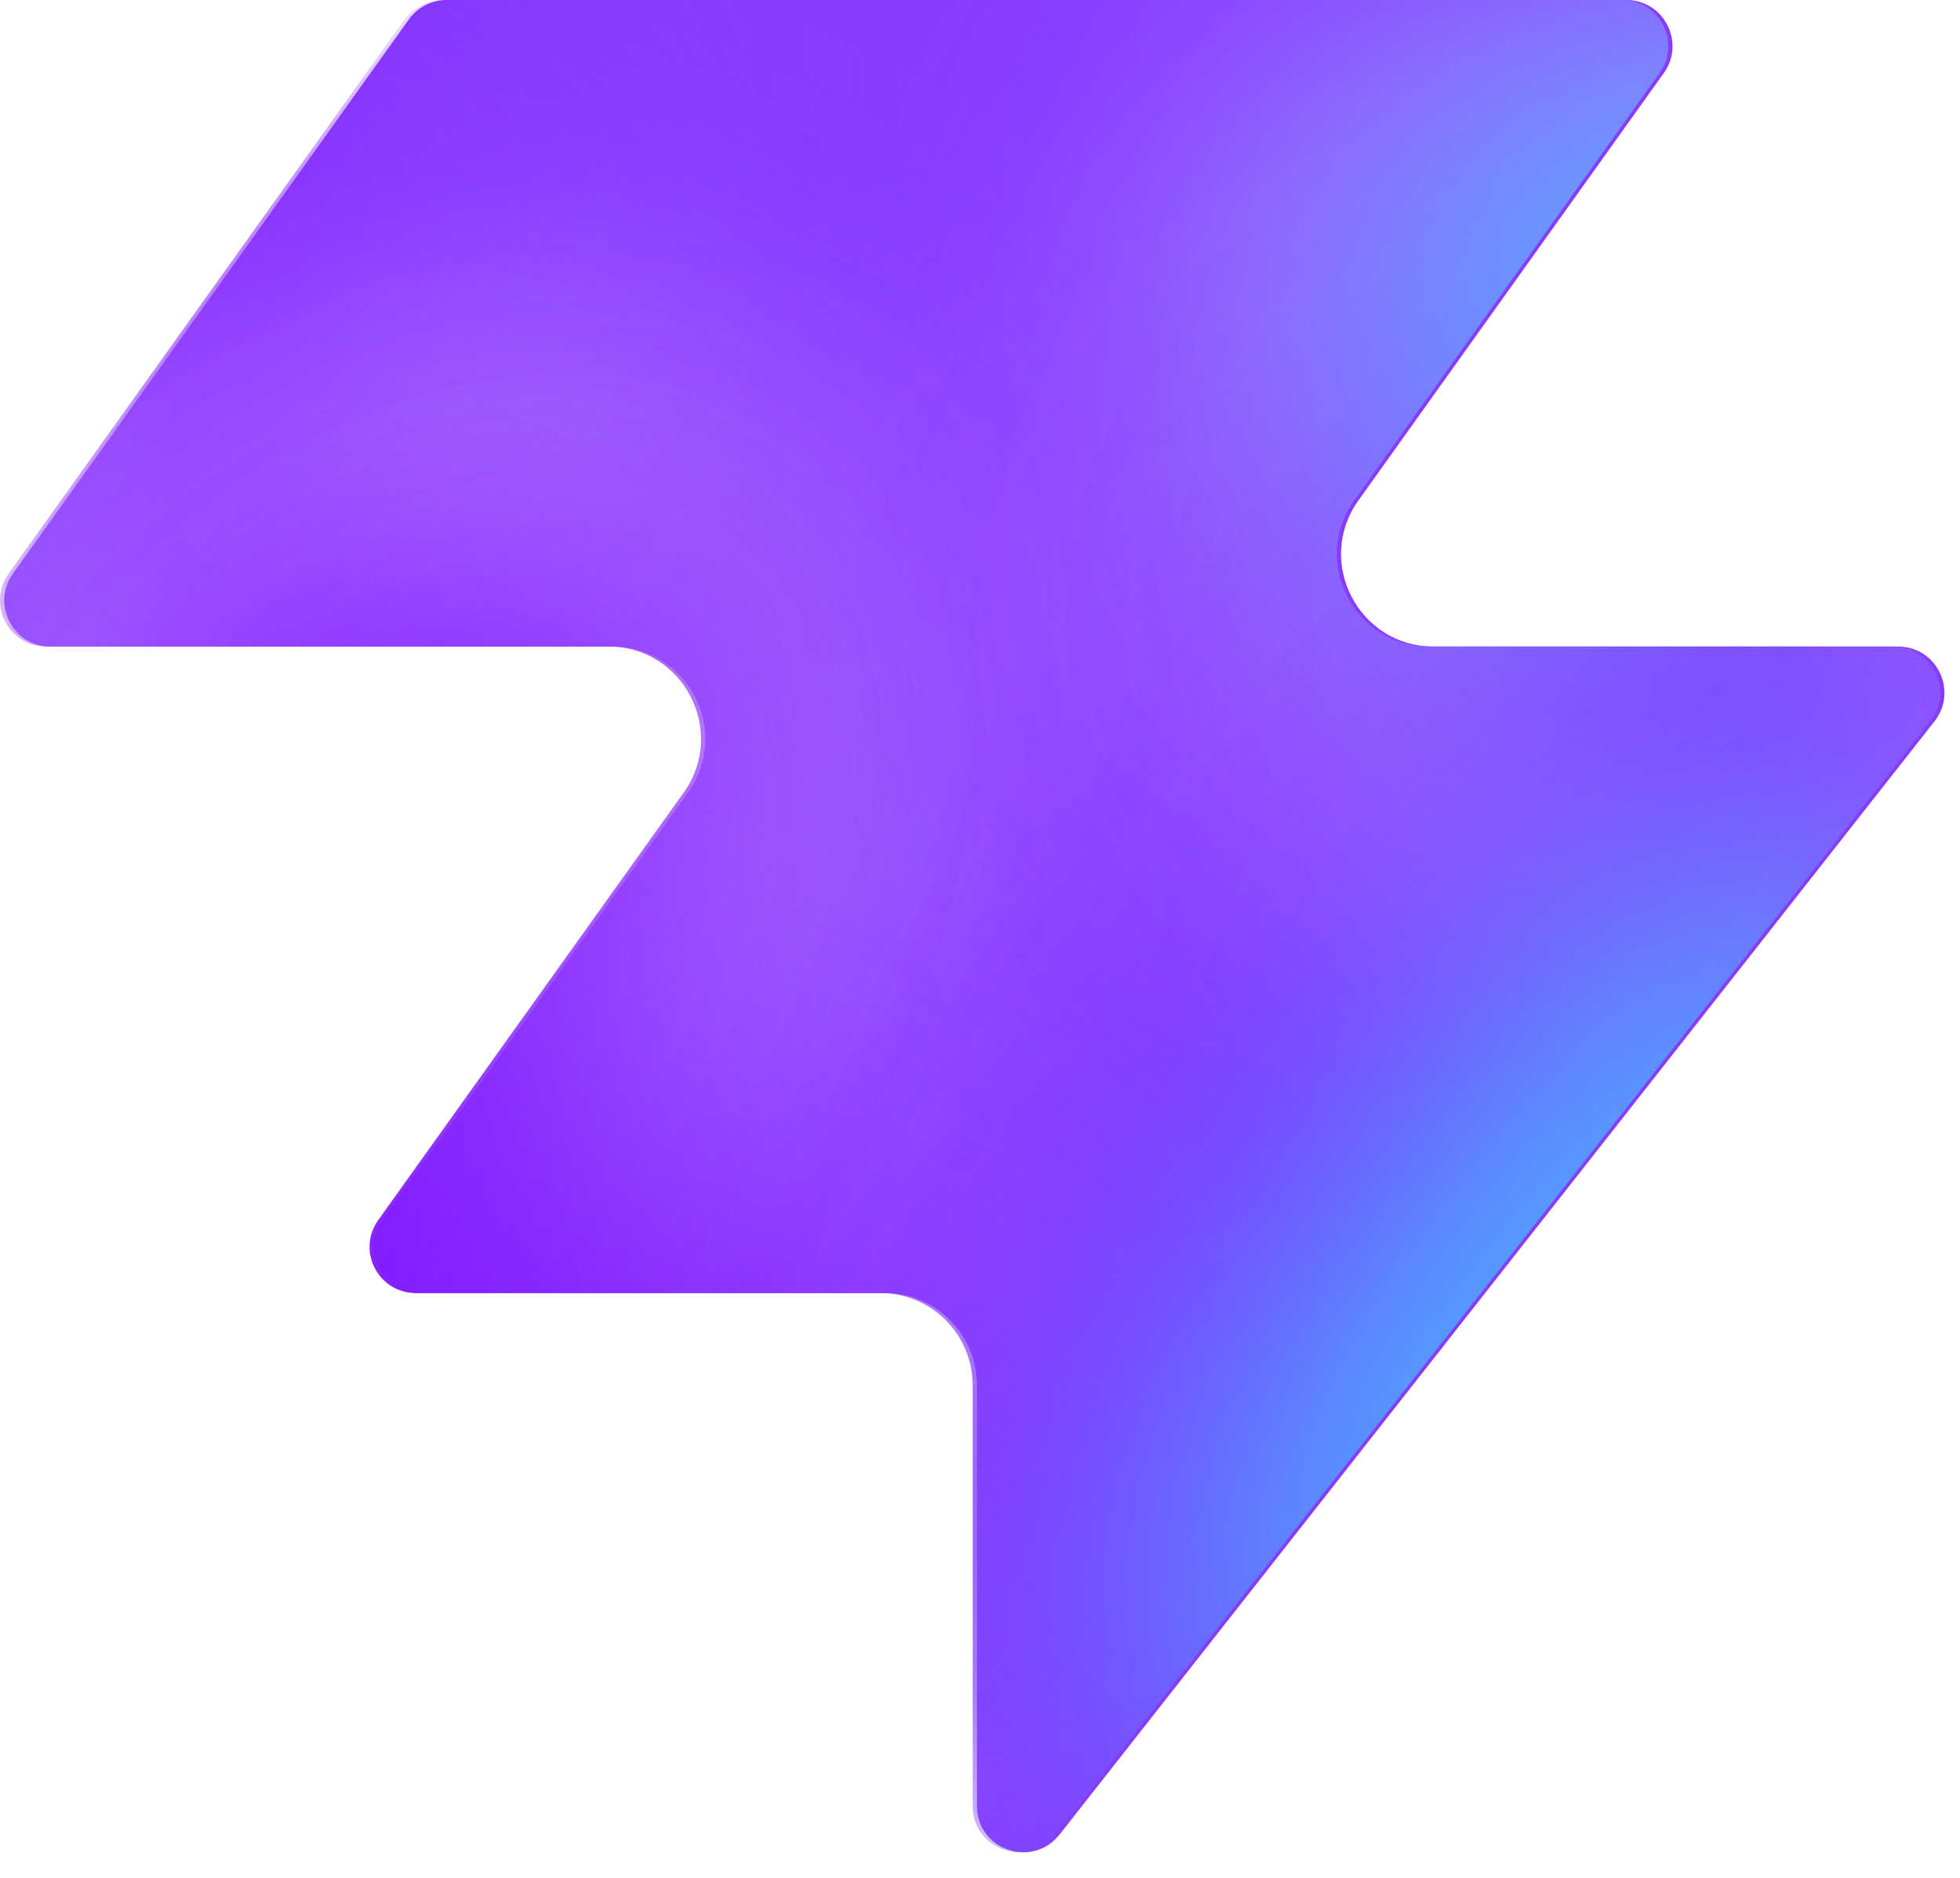
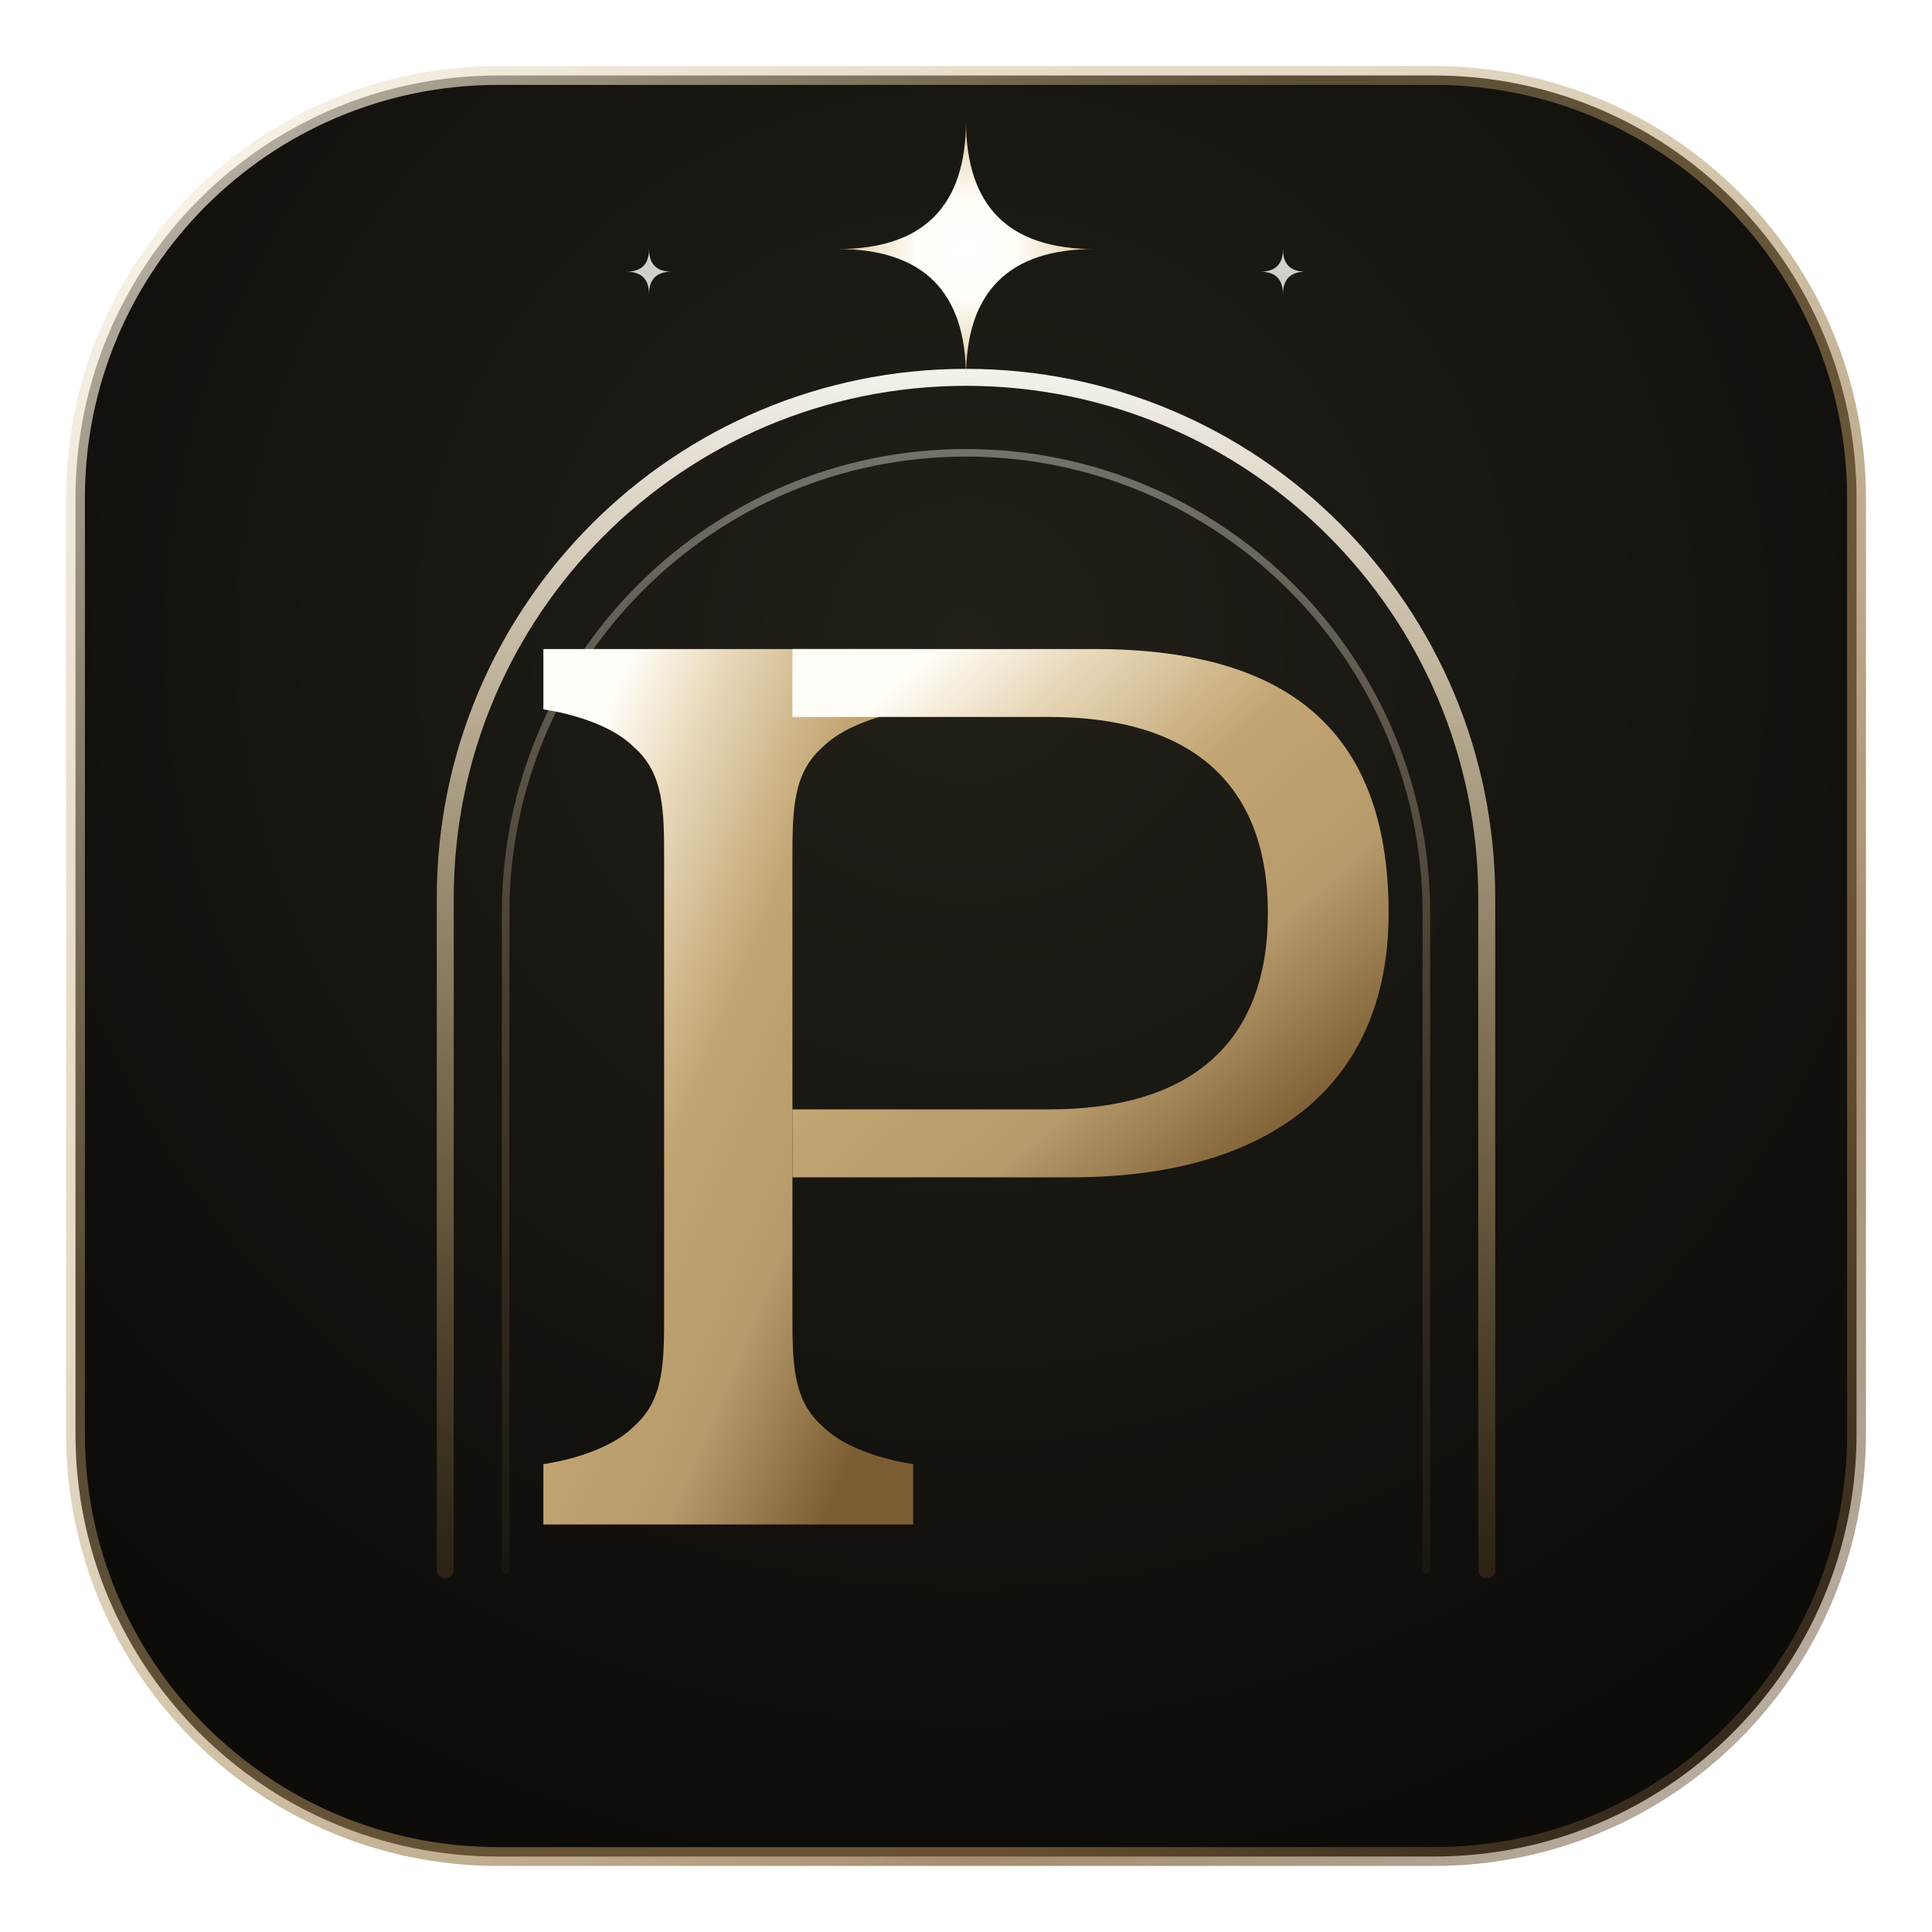
- <svg xmlns="http://www.w3.org/2000/svg" width="48" height="46" fill="none" viewBox="0 0 48 46">
-   <path fill="#863bff" d="M25.946 44.938c-.664.845-2.021.375-2.021-.698V33.937a2.26 2.26 0 0 0-2.262-2.262H10.287c-.92 0-1.456-1.04-.92-1.788l7.48-10.471c1.07-1.497 0-3.578-1.842-3.578H1.237c-.92 0-1.456-1.04-.92-1.788L10.013.474c.214-.297.556-.474.92-.474h28.894c.92 0 1.456 1.04.92 1.788l-7.48 10.471c-1.07 1.498 0 3.579 1.842 3.579h11.377c.943 0 1.473 1.088.89 1.83L25.947 44.94z" style="fill:#863bff;fill:color(display-p3 .525 .23 1);fill-opacity:1" />
-   <mask id="a" width="48" height="46" x="0" y="0" maskUnits="userSpaceOnUse" style="mask-type:alpha">
-     <path fill="#000" d="M25.842 44.938c-.664.844-2.021.375-2.021-.698V33.937a2.26 2.26 0 0 0-2.262-2.262H10.183c-.92 0-1.456-1.04-.92-1.788l7.48-10.471c1.07-1.498 0-3.579-1.842-3.579H1.133c-.92 0-1.456-1.04-.92-1.787L9.91.473c.214-.297.556-.474.92-.474h28.894c.92 0 1.456 1.04.92 1.788l-7.48 10.471c-1.07 1.498 0 3.578 1.842 3.578h11.377c.943 0 1.473 1.088.89 1.832L25.843 44.94z" style="fill:#000;fill-opacity:1" />
-   </mask>
-   <g mask="url(#a)">
-     <g filter="url(#b)">
-       <ellipse cx="5.508" cy="14.704" fill="#ede6ff" rx="5.508" ry="14.704" style="fill:#ede6ff;fill:color(display-p3 .927 .903 1);fill-opacity:1" transform="matrix(.00324 1 1 -.00324 -4.47 31.516)" />
-     </g>
-     <g filter="url(#c)">
-       <ellipse cx="10.399" cy="29.851" fill="#ede6ff" rx="10.399" ry="29.851" style="fill:#ede6ff;fill:color(display-p3 .927 .903 1);fill-opacity:1" transform="matrix(.00324 1 1 -.00324 -39.328 7.883)" />
-     </g>
-     <g filter="url(#d)">
-       <ellipse cx="5.508" cy="30.487" fill="#7e14ff" rx="5.508" ry="30.487" style="fill:#7e14ff;fill:color(display-p3 .492 .077 1);fill-opacity:1" transform="rotate(89.814 -25.913 -14.639)scale(1 -1)" />
-     </g>
-     <g filter="url(#e)">
-       <ellipse cx="5.508" cy="30.599" fill="#7e14ff" rx="5.508" ry="30.599" style="fill:#7e14ff;fill:color(display-p3 .492 .077 1);fill-opacity:1" transform="rotate(89.814 -32.644 -3.334)scale(1 -1)" />
-     </g>
-     <g filter="url(#f)">
-       <ellipse cx="5.508" cy="30.599" fill="#7e14ff" rx="5.508" ry="30.599" style="fill:#7e14ff;fill:color(display-p3 .492 .077 1);fill-opacity:1" transform="matrix(.00324 1 1 -.00324 -34.34 30.47)" />
-     </g>
-     <g filter="url(#g)">
-       <ellipse cx="14.072" cy="22.078" fill="#ede6ff" rx="14.072" ry="22.078" style="fill:#ede6ff;fill:color(display-p3 .927 .903 1);fill-opacity:1" transform="rotate(93.35 24.506 48.493)scale(-1 1)" />
-     </g>
-     <g filter="url(#h)">
-       <ellipse cx="3.47" cy="21.501" fill="#7e14ff" rx="3.47" ry="21.501" style="fill:#7e14ff;fill:color(display-p3 .492 .077 1);fill-opacity:1" transform="rotate(89.009 28.708 47.59)scale(-1 1)" />
-     </g>
-     <g filter="url(#i)">
-       <ellipse cx="3.47" cy="21.501" fill="#7e14ff" rx="3.47" ry="21.501" style="fill:#7e14ff;fill:color(display-p3 .492 .077 1);fill-opacity:1" transform="rotate(89.009 28.708 47.59)scale(-1 1)" />
-     </g>
-     <g filter="url(#j)">
-       <ellipse cx=".387" cy="8.972" fill="#7e14ff" rx="4.407" ry="29.108" style="fill:#7e14ff;fill:color(display-p3 .492 .077 1);fill-opacity:1" transform="rotate(39.51 .387 8.972)" />
-     </g>
-     <g filter="url(#k)">
-       <ellipse cx="47.523" cy="-6.092" fill="#7e14ff" rx="4.407" ry="29.108" style="fill:#7e14ff;fill:color(display-p3 .492 .077 1);fill-opacity:1" transform="rotate(37.892 47.523 -6.092)" />
-     </g>
-     <g filter="url(#l)">
-       <ellipse cx="41.412" cy="6.333" fill="#47bfff" rx="5.971" ry="9.665" style="fill:#47bfff;fill:color(display-p3 .28 .748 1);fill-opacity:1" transform="rotate(37.892 41.412 6.333)" />
-     </g>
-     <g filter="url(#m)">
-       <ellipse cx="-1.879" cy="38.332" fill="#7e14ff" rx="4.407" ry="29.108" style="fill:#7e14ff;fill:color(display-p3 .492 .077 1);fill-opacity:1" transform="rotate(37.892 -1.88 38.332)" />
-     </g>
-     <g filter="url(#n)">
-       <ellipse cx="-1.879" cy="38.332" fill="#7e14ff" rx="4.407" ry="29.108" style="fill:#7e14ff;fill:color(display-p3 .492 .077 1);fill-opacity:1" transform="rotate(37.892 -1.88 38.332)" />
-     </g>
-     <g filter="url(#o)">
-       <ellipse cx="35.651" cy="29.907" fill="#7e14ff" rx="4.407" ry="29.108" style="fill:#7e14ff;fill:color(display-p3 .492 .077 1);fill-opacity:1" transform="rotate(37.892 35.651 29.907)" />
-     </g>
-     <g filter="url(#p)">
-       <ellipse cx="38.418" cy="32.4" fill="#47bfff" rx="5.971" ry="15.297" style="fill:#47bfff;fill:color(display-p3 .28 .748 1);fill-opacity:1" transform="rotate(37.892 38.418 32.4)" />
-     </g>
+ <svg xmlns="http://www.w3.org/2000/svg" viewBox="0 0 512 512" width="100%" height="100%">
+   <defs>
+     <radialGradient id="psBg" cx="50%" cy="32%" r="70%">
+       <stop offset="0%" stop-color="#232019" />
+       <stop offset="55%" stop-color="#15140F" />
+       <stop offset="100%" stop-color="#0D0C09" />
+     </radialGradient>
+     <linearGradient id="psGold" x1="12%" y1="12%" x2="88%" y2="88%">
+       <stop offset="0%" stop-color="#FFFDF7" />
+       <stop offset="16%" stop-color="#EADBBE" />
+       <stop offset="44%" stop-color="#C2A572" />
+       <stop offset="72%" stop-color="#B69A6B" />
+       <stop offset="100%" stop-color="#7D5E34" />
+     </linearGradient>
+     <linearGradient id="psArch" x1="0%" y1="0%" x2="0%" y2="100%">
+       <stop offset="0%" stop-color="#FFFDF7" stop-opacity="0.95" />
+       <stop offset="25%" stop-color="#EADBBE" stop-opacity="0.8" />
+       <stop offset="70%" stop-color="#B69A6B" stop-opacity="0.5" />
+       <stop offset="100%" stop-color="#7D5E34" stop-opacity="0.25" />
+     </linearGradient>
+     <linearGradient id="psRim" x1="0%" y1="0%" x2="100%" y2="100%">
+       <stop offset="0%" stop-color="#FFFDF7" stop-opacity="0.8" />
+       <stop offset="35%" stop-color="#C2A572" stop-opacity="0.4" />
+       <stop offset="75%" stop-color="#87683E" stop-opacity="0.75" />
+       <stop offset="100%" stop-color="#53402A" stop-opacity="0.35" />
+     </linearGradient>
+     <radialGradient id="psDiamondCore" cx="50%" cy="50%" r="50%">
+       <stop offset="0%" stop-color="#FFFFFF" />
+       <stop offset="40%" stop-color="#FFFDF7" />
+       <stop offset="80%" stop-color="#EADBBE" />
+       <stop offset="100%" stop-color="#C2A572" />
+     </radialGradient>
+   </defs>
+   <rect x="20" y="20" width="472" height="472" rx="112" ry="112" fill="url(#psBg)" />
+   <rect x="20" y="20" width="472" height="472" rx="112" ry="112" fill="none" stroke="url(#psRim)" stroke-width="5" />
+   <path d="M 118 416 L 118 238 C 118 161.8 179.8 100 256 100 C 332.2 100 394 161.8 394 238 L 394 416" fill="none" stroke="url(#psArch)" stroke-width="4.5" stroke-linecap="round" />
+   <path d="M 134 416 L 134 242 C 134 174.6 188.6 120 256 120 C 323.4 120 378 174.6 378 242 L 378 416" fill="none" stroke="url(#psArch)" stroke-width="2" stroke-opacity="0.4" stroke-linecap="round" />
+   <line x1="96" y1="416" x2="416" y2="416" stroke="url(#psArch)" stroke-width="4" stroke-linecap="round" />
+   <line x1="112" y1="426" x2="400" y2="426" stroke="url(#psArch)" stroke-width="2.5" stroke-opacity="0.5" stroke-linecap="round" />
+   <g>
+     <path d="M 256 32 Q 256 66 290 66 Q 256 66 256 100 Q 256 66 222 66 Q 256 66 256 32 Z" fill="url(#psDiamondCore)" />
+     <path d="M 172 66 Q 172 72 178 72 Q 172 72 172 78 Q 172 72 166 72 Q 172 72 172 66 Z" fill="#FFFDF7" opacity="0.8" />
+     <path d="M 340 66 Q 340 72 346 72 Q 340 72 340 78 Q 340 72 334 72 Q 340 72 340 66 Z" fill="#FFFDF7" opacity="0.8" />
  </g>
-   <defs>
-     <filter id="b" width="60.045" height="41.654" x="-19.77" y="16.149" color-interpolation-filters="sRGB" filterUnits="userSpaceOnUse">
-       <feFlood flood-opacity="0" result="BackgroundImageFix" />
-       <feBlend in="SourceGraphic" in2="BackgroundImageFix" result="shape" />
-       <feGaussianBlur result="effect1_foregroundBlur_2002_17158" stdDeviation="7.659" />
-     </filter>
-     <filter id="c" width="90.34" height="51.437" x="-54.613" y="-7.533" color-interpolation-filters="sRGB" filterUnits="userSpaceOnUse">
-       <feFlood flood-opacity="0" result="BackgroundImageFix" />
-       <feBlend in="SourceGraphic" in2="BackgroundImageFix" result="shape" />
-       <feGaussianBlur result="effect1_foregroundBlur_2002_17158" stdDeviation="7.659" />
-     </filter>
-     <filter id="d" width="79.355" height="29.4" x="-49.64" y="2.03" color-interpolation-filters="sRGB" filterUnits="userSpaceOnUse">
-       <feFlood flood-opacity="0" result="BackgroundImageFix" />
-       <feBlend in="SourceGraphic" in2="BackgroundImageFix" result="shape" />
-       <feGaussianBlur result="effect1_foregroundBlur_2002_17158" stdDeviation="4.596" />
-     </filter>
-     <filter id="e" width="79.579" height="29.4" x="-45.045" y="20.029" color-interpolation-filters="sRGB" filterUnits="userSpaceOnUse">
-       <feFlood flood-opacity="0" result="BackgroundImageFix" />
-       <feBlend in="SourceGraphic" in2="BackgroundImageFix" result="shape" />
-       <feGaussianBlur result="effect1_foregroundBlur_2002_17158" stdDeviation="4.596" />
-     </filter>
-     <filter id="f" width="79.579" height="29.4" x="-43.513" y="21.178" color-interpolation-filters="sRGB" filterUnits="userSpaceOnUse">
-       <feFlood flood-opacity="0" result="BackgroundImageFix" />
-       <feBlend in="SourceGraphic" in2="BackgroundImageFix" result="shape" />
-       <feGaussianBlur result="effect1_foregroundBlur_2002_17158" stdDeviation="4.596" />
-     </filter>
-     <filter id="g" width="74.749" height="58.852" x="15.756" y="-17.901" color-interpolation-filters="sRGB" filterUnits="userSpaceOnUse">
-       <feFlood flood-opacity="0" result="BackgroundImageFix" />
-       <feBlend in="SourceGraphic" in2="BackgroundImageFix" result="shape" />
-       <feGaussianBlur result="effect1_foregroundBlur_2002_17158" stdDeviation="7.659" />
-     </filter>
-     <filter id="h" width="61.377" height="25.362" x="23.548" y="2.284" color-interpolation-filters="sRGB" filterUnits="userSpaceOnUse">
-       <feFlood flood-opacity="0" result="BackgroundImageFix" />
-       <feBlend in="SourceGraphic" in2="BackgroundImageFix" result="shape" />
-       <feGaussianBlur result="effect1_foregroundBlur_2002_17158" stdDeviation="4.596" />
-     </filter>
-     <filter id="i" width="61.377" height="25.362" x="23.548" y="2.284" color-interpolation-filters="sRGB" filterUnits="userSpaceOnUse">
-       <feFlood flood-opacity="0" result="BackgroundImageFix" />
-       <feBlend in="SourceGraphic" in2="BackgroundImageFix" result="shape" />
-       <feGaussianBlur result="effect1_foregroundBlur_2002_17158" stdDeviation="4.596" />
-     </filter>
-     <filter id="j" width="56.045" height="63.649" x="-27.636" y="-22.853" color-interpolation-filters="sRGB" filterUnits="userSpaceOnUse">
-       <feFlood flood-opacity="0" result="BackgroundImageFix" />
-       <feBlend in="SourceGraphic" in2="BackgroundImageFix" result="shape" />
-       <feGaussianBlur result="effect1_foregroundBlur_2002_17158" stdDeviation="4.596" />
-     </filter>
-     <filter id="k" width="54.814" height="64.646" x="20.116" y="-38.415" color-interpolation-filters="sRGB" filterUnits="userSpaceOnUse">
-       <feFlood flood-opacity="0" result="BackgroundImageFix" />
-       <feBlend in="SourceGraphic" in2="BackgroundImageFix" result="shape" />
-       <feGaussianBlur result="effect1_foregroundBlur_2002_17158" stdDeviation="4.596" />
-     </filter>
-     <filter id="l" width="33.541" height="35.313" x="24.641" y="-11.323" color-interpolation-filters="sRGB" filterUnits="userSpaceOnUse">
-       <feFlood flood-opacity="0" result="BackgroundImageFix" />
-       <feBlend in="SourceGraphic" in2="BackgroundImageFix" result="shape" />
-       <feGaussianBlur result="effect1_foregroundBlur_2002_17158" stdDeviation="4.596" />
-     </filter>
-     <filter id="m" width="54.814" height="64.646" x="-29.286" y="6.009" color-interpolation-filters="sRGB" filterUnits="userSpaceOnUse">
-       <feFlood flood-opacity="0" result="BackgroundImageFix" />
-       <feBlend in="SourceGraphic" in2="BackgroundImageFix" result="shape" />
-       <feGaussianBlur result="effect1_foregroundBlur_2002_17158" stdDeviation="4.596" />
-     </filter>
-     <filter id="n" width="54.814" height="64.646" x="-29.286" y="6.009" color-interpolation-filters="sRGB" filterUnits="userSpaceOnUse">
-       <feFlood flood-opacity="0" result="BackgroundImageFix" />
-       <feBlend in="SourceGraphic" in2="BackgroundImageFix" result="shape" />
-       <feGaussianBlur result="effect1_foregroundBlur_2002_17158" stdDeviation="4.596" />
-     </filter>
-     <filter id="o" width="54.814" height="64.646" x="8.244" y="-2.416" color-interpolation-filters="sRGB" filterUnits="userSpaceOnUse">
-       <feFlood flood-opacity="0" result="BackgroundImageFix" />
-       <feBlend in="SourceGraphic" in2="BackgroundImageFix" result="shape" />
-       <feGaussianBlur result="effect1_foregroundBlur_2002_17158" stdDeviation="4.596" />
-     </filter>
-     <filter id="p" width="39.409" height="43.623" x="18.713" y="10.588" color-interpolation-filters="sRGB" filterUnits="userSpaceOnUse">
-       <feFlood flood-opacity="0" result="BackgroundImageFix" />
-       <feBlend in="SourceGraphic" in2="BackgroundImageFix" result="shape" />
-       <feGaussianBlur result="effect1_foregroundBlur_2002_17158" stdDeviation="4.596" />
-     </filter>
-   </defs>
+   <g fill="url(#psGold)">
+     <path d="       M 144 172       L 242 172       L 242 188       C 242 188, 226 190, 218 198       C 210 205, 210 215, 210 228       L 210 348       C 210 361, 210 371, 218 378       C 226 386, 242 388, 242 388       L 242 404       L 144 404       L 144 388       C 144 388, 160 386, 168 378       C 176 371, 176 361, 176 348       L 176 228       C 176 215, 176 205, 168 198       C 160 190, 144 188, 144 188       Z     " />
+     <path fill-rule="evenodd" d="       M 210 172       L 290 172       C 344 172, 368 196, 368 242       C 368 288, 336 312, 284 312       L 210 312       L 210 294       L 278 294       C 316 294, 336 276, 336 242       C 336 208, 316 190, 278 190       L 210 190       Z     " />
+   </g>
</svg>
